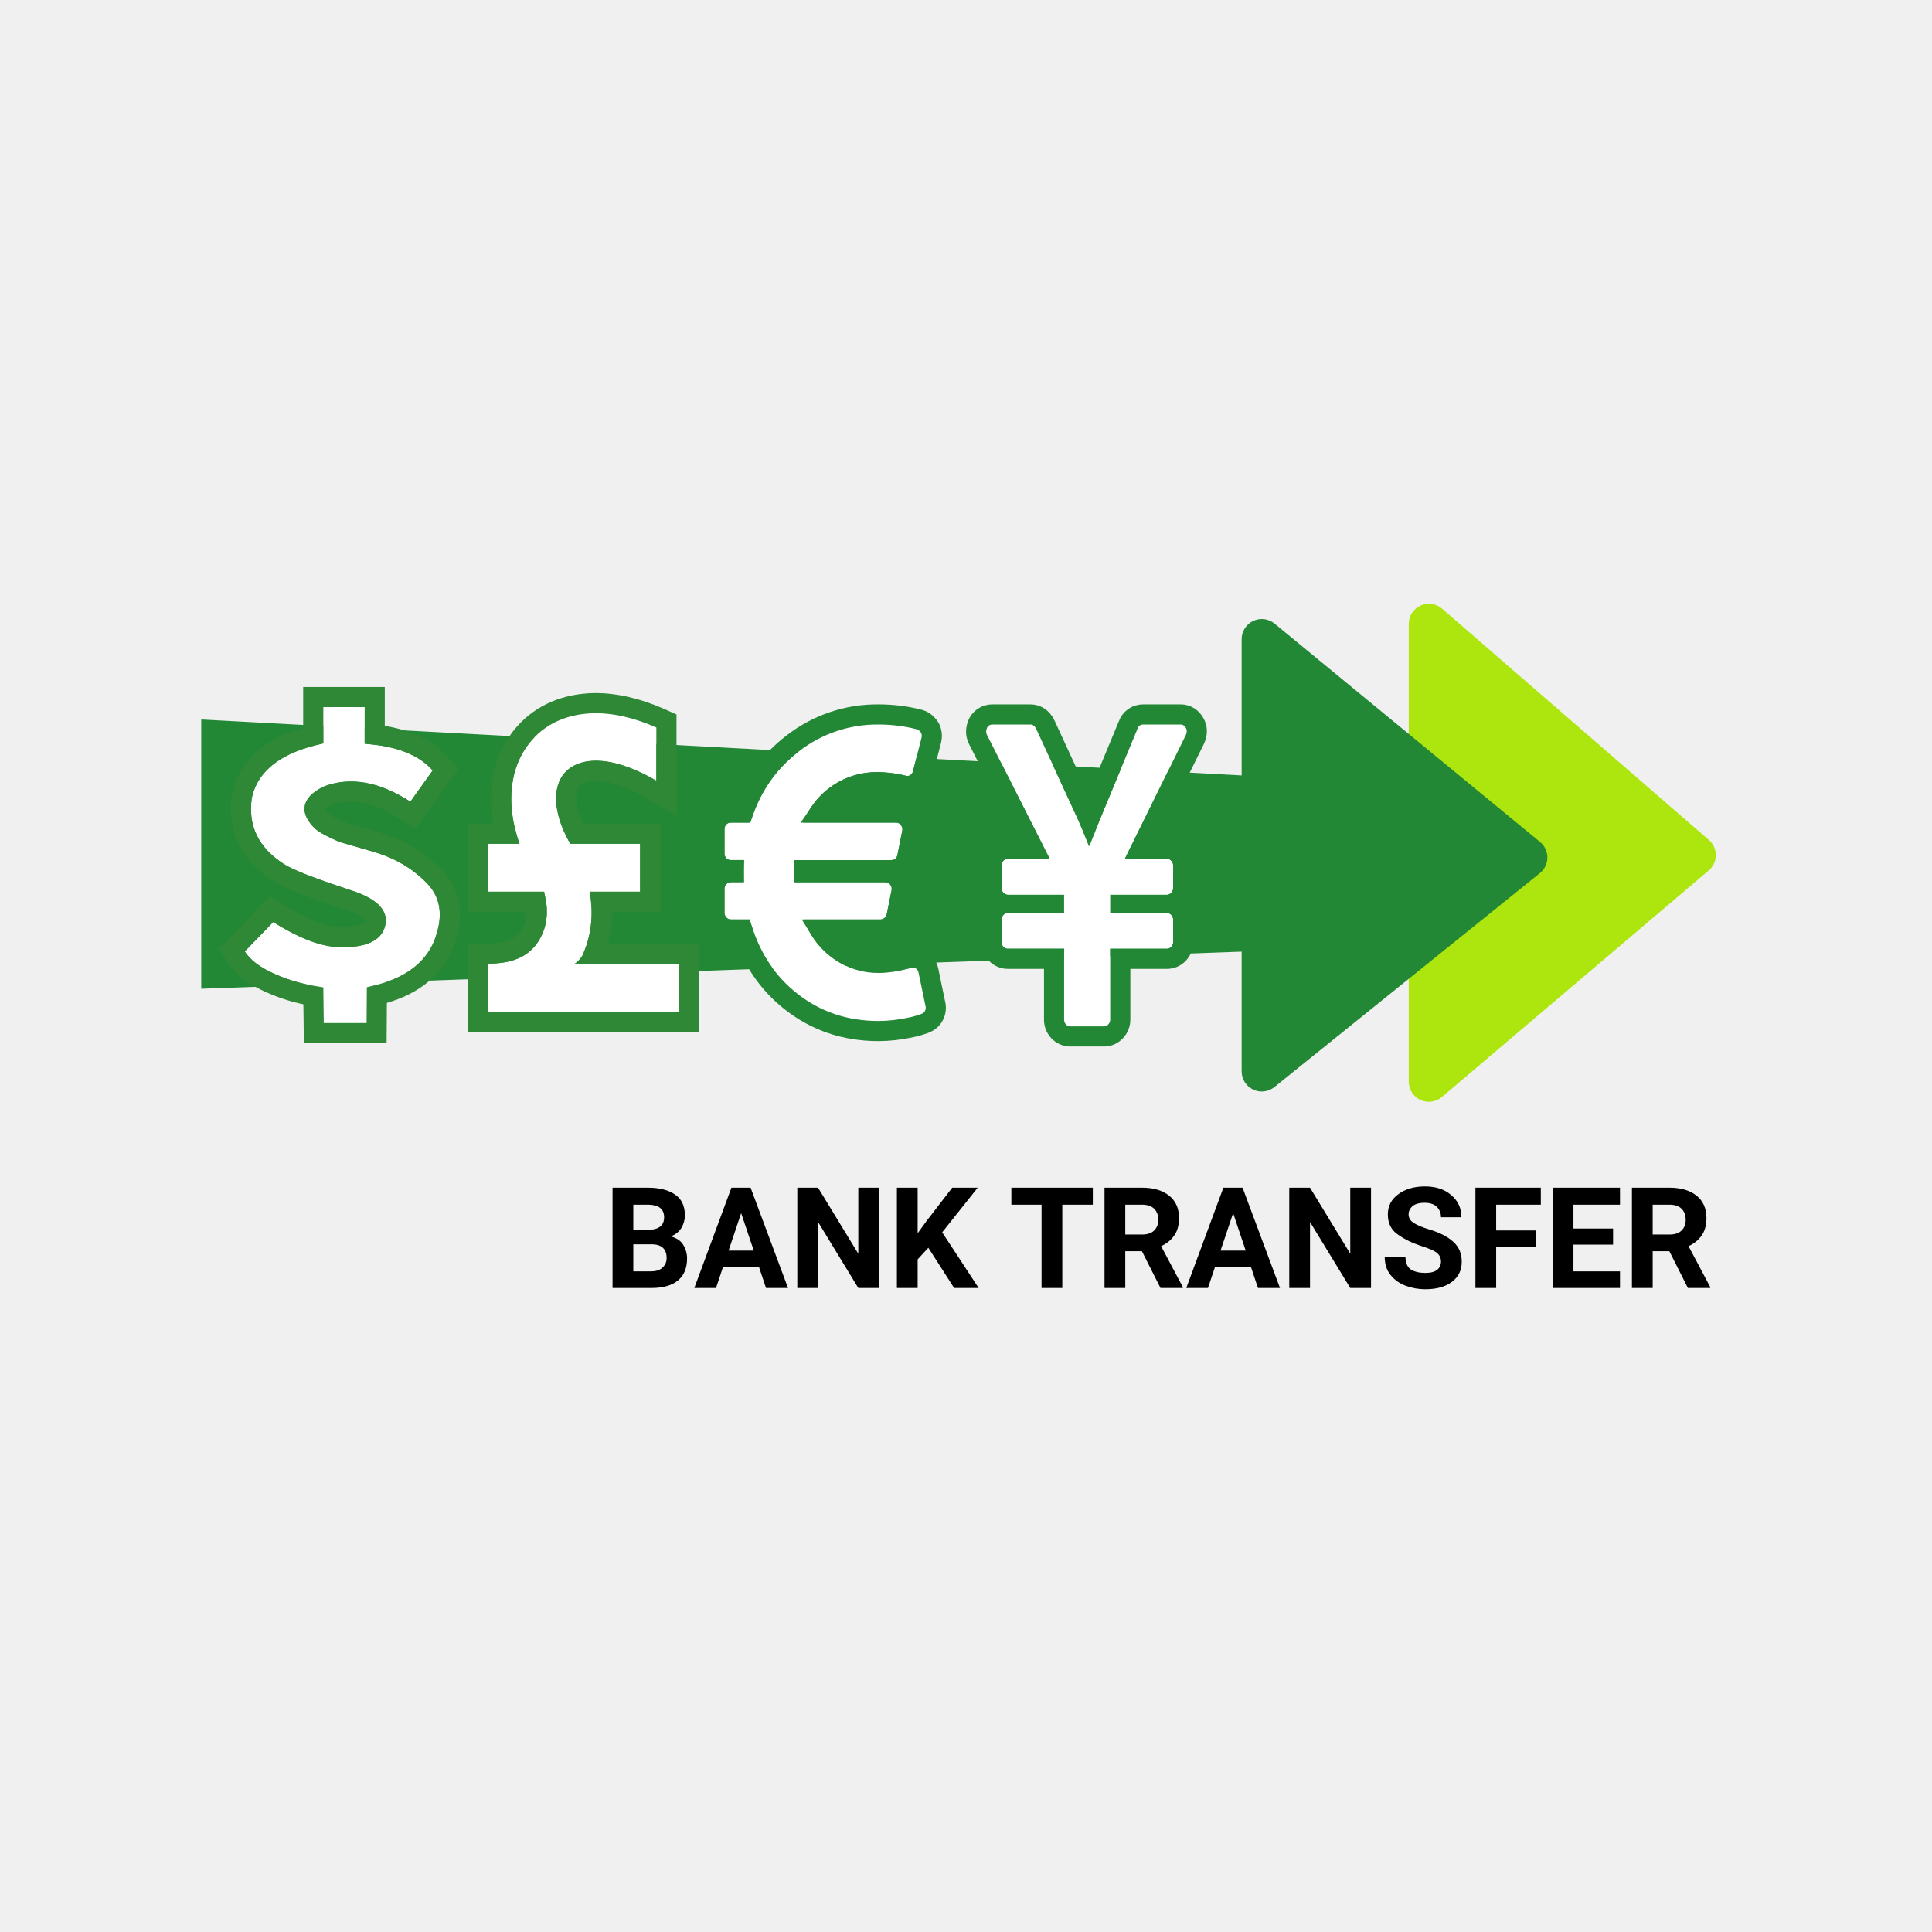
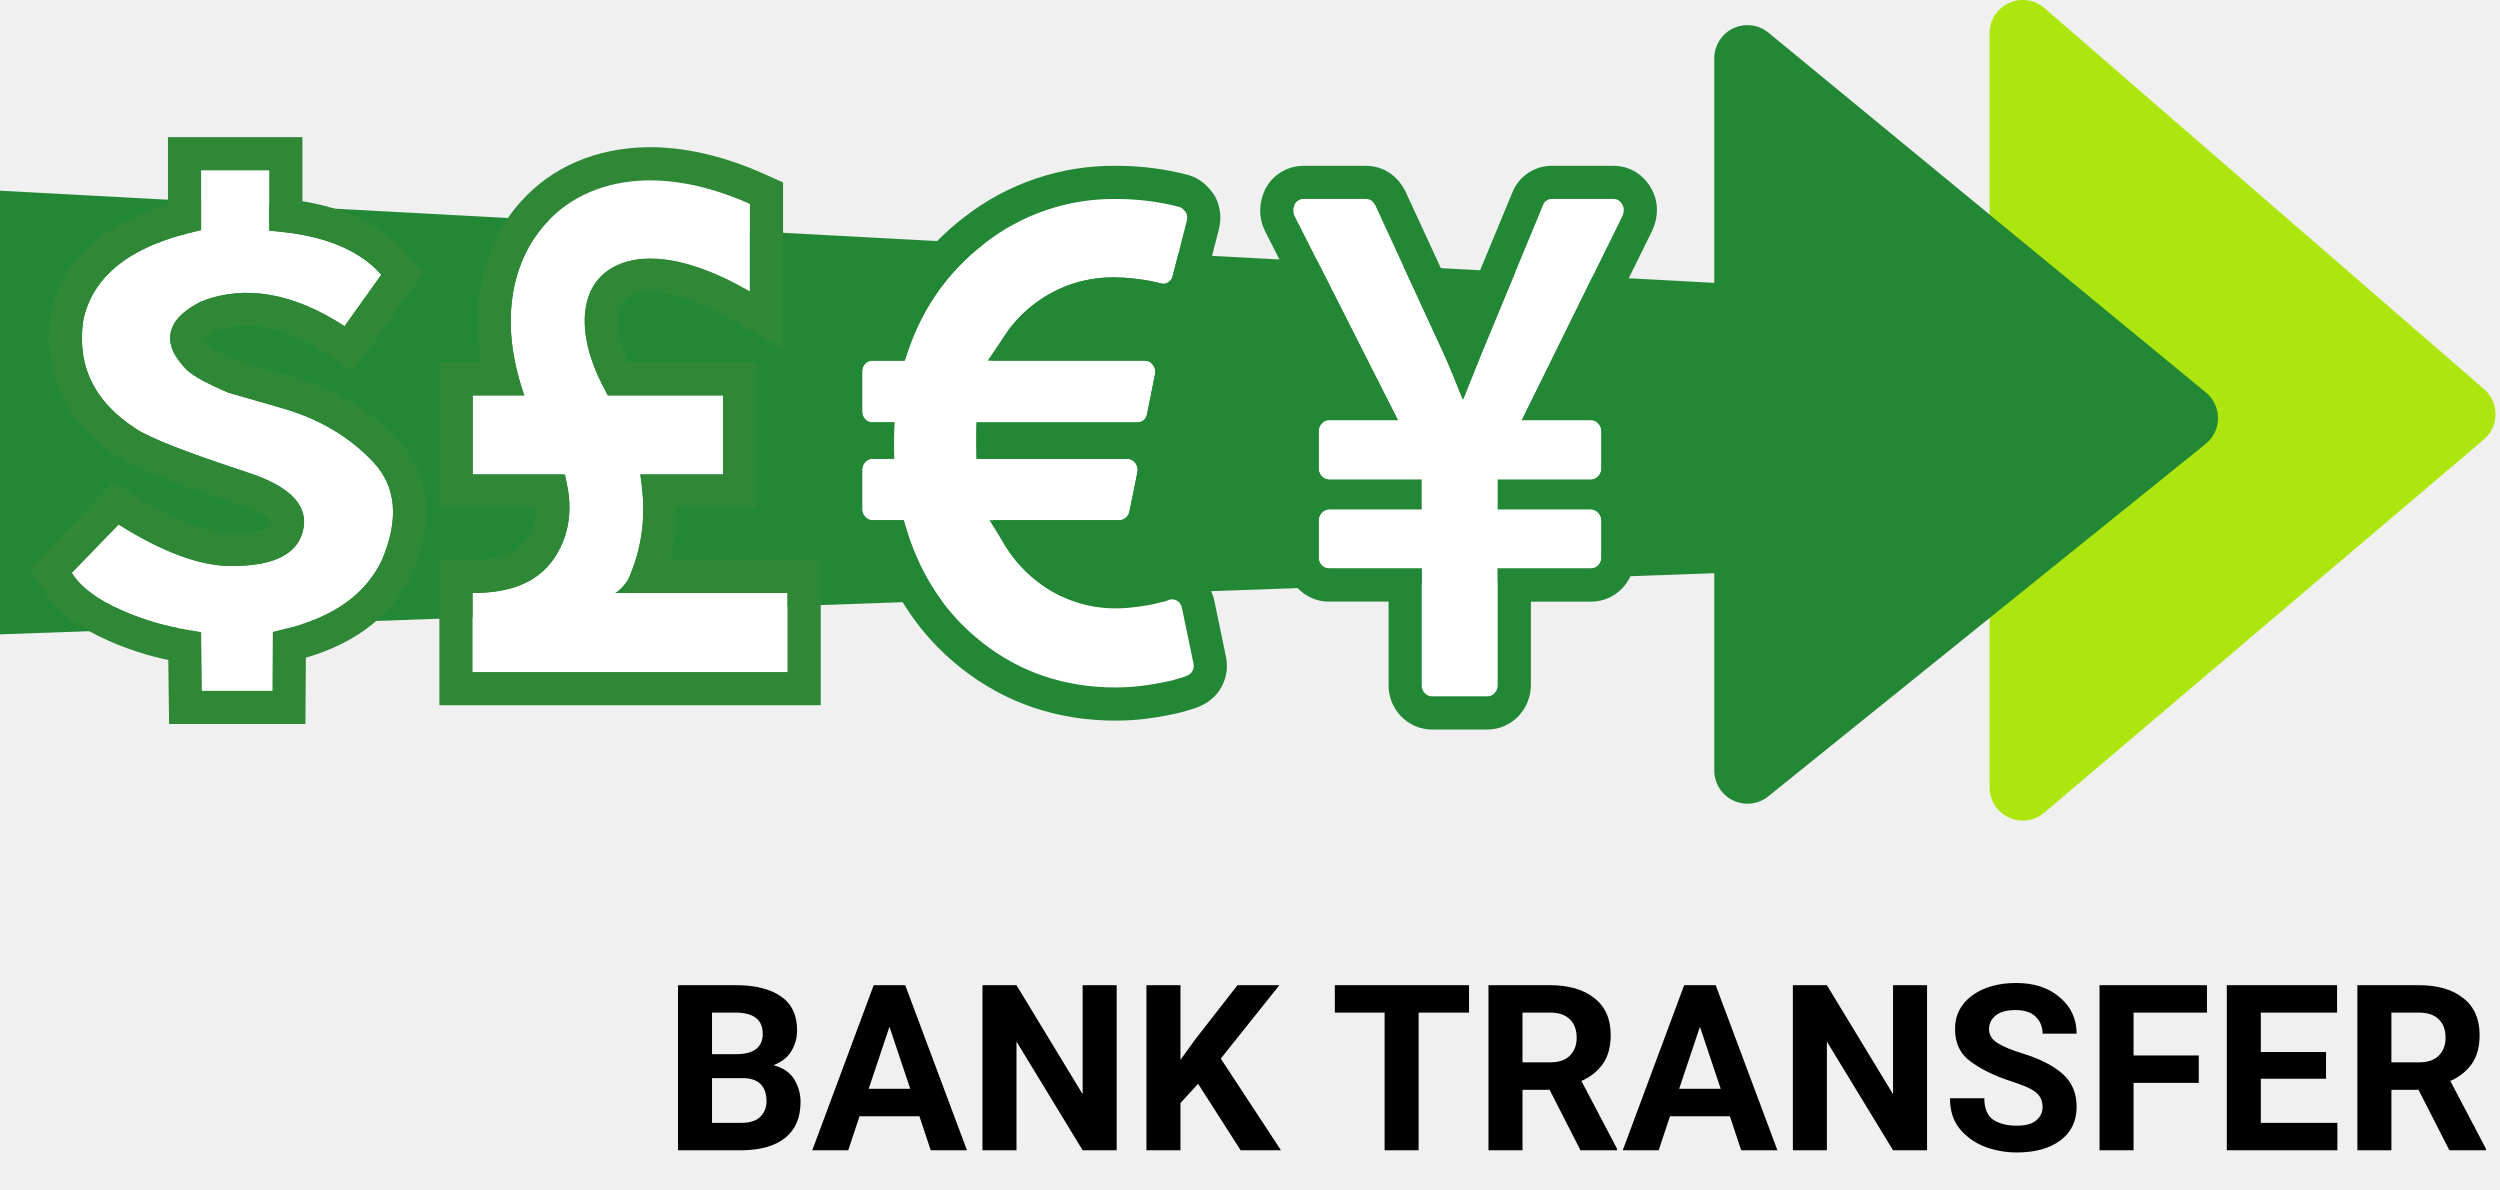
- <svg xmlns="http://www.w3.org/2000/svg" width="96" height="96" viewBox="0 0 96 96">
-   <g fill="none" fill-rule="evenodd">
-     <text fill="#000" font-family="Roboto-Bold, Roboto" font-size="7" font-weight="bold" transform="translate(10 30)">
-       <tspan x="20" y="34">BANK TRANSFER</tspan>
-     </text>
-     <path d="M71.655 30.244l13.258 11.492a1 1 0 0 1-.008 1.518L71.647 54.51A1 1 0 0 1 70 53.748V31a1 1 0 0 1 1.655-.756z" fill="#ADE60E" fill-rule="nonzero" />
-     <path d="M61.697 38.532v-6.773a1 1 0 0 1 1.635-.773l13.192 10.85a1 1 0 0 1-.008 1.551L63.324 54.016a1 1 0 0 1-1.627-.779v-5.951L10 49.13V35.751l51.697 2.78z" fill-rule="nonzero" fill="#238836" />
-     <path d="M29.526 35.44c-1.247.023-2.31.458-3.071 1.303-1.158 1.287-1.345 3.23-.638 5.181h-1.563v2.385h2.76c.217.64.221 1.423-.048 2.056-.356.834-1.06 1.518-2.716 1.518v2.384h9.5v-2.384h-5.202c.112-.057.355-.279.45-.531.416-.976.487-2.037.305-3.043h2.505v-2.385h-3.474c-.95-1.659-.82-2.917-.27-3.527.598-.665 2.079-1.04 4.55.398V36.15c-1.098-.489-2.145-.723-3.088-.71z" fill="#FFF" />
-     <path d="M28.631 41.424h3.677v3.385h-2.434a5.7 5.7 0 0 1-.349 2.574h4.725v3.384h-10.5v-3.384h.5c1.279 0 1.912-.408 2.256-1.215.169-.396.209-.894.122-1.36h-2.874v-3.384h1.383c-.508-1.916-.192-3.75.946-5.015.849-.943 2.038-1.443 3.434-1.47h.002c1.03-.013 2.149.242 3.299.754l.297.132v3.84l-.752-.438c-1.96-1.14-3.344-1.145-3.928-.496-.435.483-.434 1.472.196 2.693z" stroke="#2E8836" />
-     <path d="M18.12 35.136h-2.055v1.806c-2.072.435-3.257 1.34-3.554 2.713-.203 1.367.326 2.459 1.587 3.275.42.279 1.514.708 3.282 1.289 1.276.405 1.87.953 1.783 1.642-.101.817-.851 1.22-2.25 1.207-.927-.018-2.04-.435-3.337-1.252l-1.413 1.46c.275.436.783.814 1.522 1.135.717.32 1.51.535 2.38.644l.022 1.779h2.13l.011-1.788c1.652-.314 2.747-1.028 3.283-2.141.529-1.228.446-2.217-.25-2.967-.71-.757-1.612-1.295-2.707-1.616l-1.663-.48c-.645-.273-1.065-.502-1.26-.69-.783-.805-.645-1.488.412-2.05 1.341-.52 2.79-.276 4.348.734l1.109-1.551c-.688-.78-1.815-1.222-3.38-1.325v-1.824z" fill="#FFF" />
-     <path d="M18.62 36.503c1.45.165 2.542.643 3.255 1.45l.263.299-1.618 2.264-.4-.26c-1.433-.929-2.717-1.146-3.842-.713-.773.41-.832.703-.302 1.248.139.133.518.34 1.054.57l1.665.482c1.178.345 2.158.93 2.932 1.755.844.909.945 2.108.334 3.524-.565 1.173-1.657 1.947-3.235 2.328l-.012 1.884h-3.121l-.023-1.846a8.602 8.602 0 0 1-2.084-.618c-.824-.358-1.41-.794-1.746-1.326l-.21-.332 1.969-2.036.343.217c1.227.772 2.258 1.16 3.075 1.175 1.176.01 1.687-.264 1.75-.77.048-.381-.365-.762-1.443-1.104-1.814-.596-2.93-1.034-3.398-1.344-1.421-.92-2.042-2.202-1.804-3.8.325-1.5 1.534-2.499 3.543-3.006v-1.908h3.055v1.867z" stroke="#2E8836" />
-     <path d="M45.644 48.336l.346 1.663c.02.084.01.162-.03.235a.317.317 0 0 1-.168.152l-.049.01a.457.457 0 0 1-.104.037c-.042.01-.095.026-.158.047a2.1 2.1 0 0 1-.212.058 10.982 10.982 0 0 1-.549.105 9.515 9.515 0 0 1-.33.047 7.016 7.016 0 0 1-.741.042c-1.542 0-2.89-.456-4.042-1.366-1.153-.91-1.937-2.136-2.352-3.678h-.939a.296.296 0 0 1-.222-.099.331.331 0 0 1-.094-.235V44.17a.33.33 0 0 1 .094-.235.296.296 0 0 1 .222-.1h.652a11.96 11.96 0 0 1 .01-1.098h-.662a.299.299 0 0 1-.227-.094.336.336 0 0 1-.089-.24V41.21c0-.097.03-.177.089-.24a.299.299 0 0 1 .227-.094h.969c.441-1.465 1.243-2.644 2.406-3.537A6.328 6.328 0 0 1 43.648 36c.672 0 1.311.08 1.917.24a.382.382 0 0 1 .198.158c.04.076.05.16.03.25l-.425 1.664a.306.306 0 0 1-.139.204.27.27 0 0 1-.237.026l-.04-.01a2.5 2.5 0 0 0-.113-.026l-.173-.037-.222-.036-.257-.032-.287-.026-.291-.01c-.83 0-1.575.223-2.234.67-.658.446-1.152 1.06-1.482 1.84h4.625c.105 0 .188.042.247.126a.32.32 0 0 1 .069.272l-.237 1.193c-.033.181-.139.272-.316.272h-4.823c-.02.258-.02.624 0 1.099h4.536c.099 0 .181.041.247.125.06.084.08.178.06.283l-.238 1.171a.325.325 0 0 1-.108.194.292.292 0 0 1-.198.078h-3.824c.316.817.808 1.463 1.477 1.941a3.79 3.79 0 0 0 2.258.717c.119 0 .237-.005.356-.016a6.998 6.998 0 0 0 .622-.083 4.18 4.18 0 0 0 .425-.1l.119-.031.05-.021a.281.281 0 0 1 .256.02.32.32 0 0 1 .148.22z" fill="#FFF" />
-     <path d="M46.134 48.235l.343 1.65a.823.823 0 0 1-.077.587c-.093.174-.238.306-.494.4a1.068 1.068 0 0 1-.148.047 1.59 1.59 0 0 0-.118.036 2.77 2.77 0 0 1-.264.071 11.48 11.48 0 0 1-.576.11 9.45 9.45 0 0 1-.349.05 7.516 7.516 0 0 1-.803.046c-1.652 0-3.109-.493-4.351-1.474-1.145-.903-1.952-2.097-2.417-3.57h-.564a.795.795 0 0 1-.586-.256.831.831 0 0 1-.23-.578V44.17c0-.218.08-.42.23-.578a.795.795 0 0 1 .586-.256h.145v-.099h-.145a.798.798 0 0 1-.59-.25.834.834 0 0 1-.226-.585V41.21c0-.22.075-.425.225-.584a.798.798 0 0 1 .591-.25h.606c.49-1.402 1.313-2.55 2.464-3.433a6.828 6.828 0 0 1 4.262-1.443c.715 0 1.397.086 2.056.26.191.056.347.179.503.409a.874.874 0 0 1 .07.603l-.42 1.647a.805.805 0 0 1-.363.521.751.751 0 0 1-.63.086l-.04-.01a2.112 2.112 0 0 0-.089-.021l-.15-.032-.202-.034-.242-.03-.259-.024-.273-.01a3.39 3.39 0 0 0-1.953.583 3.45 3.45 0 0 0-.928.928h3.79c.266 0 .501.119.64.316a.818.818 0 0 1 .166.679l-.235 1.184c-.076.416-.386.683-.808.683h-4.337v.099h4.05c.256 0 .481.114.655.336a.859.859 0 0 1 .141.67l-.234 1.158a.824.824 0 0 1-.8.687h-3.021c.254.412.576.756.966 1.034a3.29 3.29 0 0 0 1.967.624c.104 0 .208-.005.312-.014a6.502 6.502 0 0 0 .573-.077c.083-.015.154-.03.213-.046l.177-.045.052-.009.056-.023a.789.789 0 0 1 .708.058.82.82 0 0 1 .375.545z" stroke="#238836" />
-     <path d="M58.925 36.17c-.065-.113-.152-.17-.262-.17h-1.855c-.136 0-.23.068-.282.202l-1.855 4.475c-.045.12-.134.337-.267.65-.132.312-.231.554-.296.724-.24-.618-.42-1.062-.544-1.332l-2.088-4.527c-.065-.128-.158-.192-.281-.192H49.31c-.117 0-.207.057-.272.17a.394.394 0 0 0 0 .341l3.117 6.158h-2.078a.286.286 0 0 0-.219.101.344.344 0 0 0-.092.24v1.108c0 .1.03.18.092.245a.293.293 0 0 0 .219.096h2.797v.905h-2.797a.286.286 0 0 0-.219.101.344.344 0 0 0-.092.24v1.097c0 .1.03.182.092.245a.293.293 0 0 0 .219.096h2.797v3.516c0 .1.03.18.092.245a.294.294 0 0 0 .218.096h1.67a.287.287 0 0 0 .22-.102.345.345 0 0 0 .091-.24v-3.515h2.817a.293.293 0 0 0 .218-.096.338.338 0 0 0 .092-.245v-1.097a.343.343 0 0 0-.092-.24.286.286 0 0 0-.218-.1h-2.817v-.906h2.817a.293.293 0 0 0 .218-.096.338.338 0 0 0 .092-.245V43.01a.343.343 0 0 0-.092-.24.286.286 0 0 0-.218-.1h-2.088l3.04-6.17a.35.35 0 0 0-.01-.33z" fill="#FFF" />
-     <path d="M54.114 40.726l.095-.24 1.85-4.463a.78.78 0 0 1 .749-.523h1.855c.3 0 .547.16.696.423l-.003-.005c.142.242.15.518.027.804l-2.684 5.447h1.284c.228 0 .433.095.587.264.147.16.223.36.223.577v1.108a.836.836 0 0 1-.54.794.843.843 0 0 1 .54.793v1.097a.836.836 0 0 1-.232.592.792.792 0 0 1-.578.25h-2.317v3.015a.847.847 0 0 1-.223.577.786.786 0 0 1-.587.264h-1.67a.793.793 0 0 1-.579-.25.837.837 0 0 1-.232-.591v-3.016h-2.297a.793.793 0 0 1-.579-.249.837.837 0 0 1-.232-.592v-1.097a.844.844 0 0 1 .54-.793.837.837 0 0 1-.54-.794V43.01c0-.217.077-.416.223-.577a.785.785 0 0 1 .588-.264h1.265l-2.76-5.45c-.11-.246-.11-.51.021-.796a.798.798 0 0 1 .707-.423h1.884c.32 0 .58.177.735.482l2.09 4.53c.028.063.06.134.094.214z" stroke="#238836" />
+ <svg xmlns="http://www.w3.org/2000/svg" width="124px" height="59px" viewBox="0 0 124 59" version="1.1">
+   <defs />
+   <g id="🤼‍♂️-Playground" stroke="none" stroke-width="1" fill="none" fill-rule="evenodd">
+     <g id="Artboard" transform="translate(-957, -522)">
+       <g id="bank_transfer" transform="translate(957, 521)">
+         <g id="Group" transform="translate(32.89474, 47.05263)" fill="#000000" font-family="Roboto-Bold, Roboto" font-size="11.513" font-weight="bold">
+           <text id="BANK-TRANSFER">
+             <tspan x="0" y="11">BANK TRANSFER</tspan>
+           </text>
+         </g>
+         <path d="M101.406,1.401 L123.212,20.303 C123.575,20.617 123.782,21.074 123.779,21.554 C123.777,22.034 123.565,22.489 123.199,22.799 L101.393,41.312 C100.905,41.727 100.22,41.82 99.638,41.551 C99.057,41.282 98.685,40.7 98.684,40.059 L98.684,2.645 C98.684,2.001 99.06,1.416 99.646,1.148 C100.231,0.88 100.92,0.979 101.406,1.401 Z" id="Shape" fill="#ADE60E" fill-rule="nonzero" />
+         <path d="M85.028,15.033 L85.028,3.893 C85.028,3.257 85.394,2.677 85.97,2.405 C86.545,2.133 87.226,2.218 87.717,2.622 L109.414,20.467 C109.797,20.781 110.017,21.251 110.014,21.746 C110.012,22.24 109.787,22.708 109.401,23.018 L87.704,40.5 C87.211,40.897 86.533,40.976 85.962,40.702 C85.391,40.429 85.028,39.852 85.028,39.219 L85.028,29.431 L0,32.464 L0,10.459 L85.028,15.031 L85.028,15.033 Z" id="Shape" fill="#238836" fill-rule="nonzero" />
+         <path d="M32.115,9.947 C30.064,9.985 28.316,10.701 27.064,12.09 C25.16,14.207 24.852,17.403 26.015,20.612 L23.444,20.612 L23.444,24.535 L27.984,24.535 C28.34,25.587 28.347,26.875 27.905,27.916 C27.319,29.288 26.161,30.413 23.438,30.413 L23.438,34.334 L39.062,34.334 L39.062,30.413 L30.507,30.413 C30.691,30.319 31.09,29.954 31.247,29.539 C31.931,27.934 32.048,26.189 31.748,24.535 L35.868,24.535 L35.868,20.612 L30.155,20.612 C28.592,17.883 28.806,15.814 29.711,14.811 C30.694,13.717 33.13,13.1 37.194,15.465 L37.194,11.115 C35.388,10.311 33.666,9.926 32.115,9.947 Z" id="Shape" fill="#FFFFFF" fill-rule="nonzero" />
+         <path d="M30.643,19.789 L36.691,19.789 L36.691,25.357 L32.688,25.357 C32.825,26.793 32.628,28.242 32.113,29.59 L39.885,29.59 L39.885,35.156 L22.615,35.156 L22.615,29.59 L23.438,29.59 C25.541,29.59 26.582,28.919 27.148,27.592 C27.426,26.941 27.492,26.122 27.349,25.355 L22.622,25.355 L22.622,19.789 L24.896,19.789 C24.061,16.638 24.581,13.622 26.452,11.541 C27.849,9.99 29.804,9.168 32.1,9.123 L32.104,9.123 C33.798,9.102 35.638,9.521 37.53,10.363 L38.018,10.581 L38.018,16.896 L36.781,16.176 C33.558,14.301 31.281,14.293 30.321,15.36 C29.605,16.155 29.607,17.781 30.643,19.789 Z" id="Shape" stroke="#2E8836" stroke-width="1.645" />
+         <path d="M13.355,9.447 L9.975,9.447 L9.975,12.418 C6.567,13.133 4.618,14.622 4.13,16.88 C3.796,19.128 4.666,20.924 6.74,22.266 C7.431,22.725 9.23,23.431 12.138,24.387 C14.237,25.053 15.214,25.954 15.071,27.087 C14.905,28.431 13.671,29.094 11.37,29.072 C9.845,29.043 8.015,28.357 5.882,27.013 L3.558,29.414 C4.01,30.132 4.845,30.753 6.061,31.281 C7.24,31.808 8.544,32.161 9.975,32.34 L10.012,35.266 L13.515,35.266 L13.533,32.326 C16.25,31.809 18.051,30.635 18.933,28.804 C19.803,26.785 19.666,25.158 18.521,23.924 C17.354,22.679 15.87,21.794 14.069,21.266 L11.334,20.477 C10.273,20.028 9.582,19.651 9.262,19.342 C7.974,18.018 8.201,16.895 9.939,15.97 C12.145,15.115 14.528,15.516 17.09,17.178 L18.914,14.627 C17.783,13.344 15.929,12.617 13.355,12.447 L13.355,9.447 Z" id="Shape" fill="#FFFFFF" fill-rule="nonzero" />
+         <path d="M14.178,11.696 C16.562,11.967 18.359,12.753 19.531,14.081 L19.964,14.572 L17.303,18.296 L16.645,17.868 C14.288,16.34 12.176,15.984 10.326,16.696 C9.054,17.37 8.957,17.852 9.829,18.748 C10.058,18.967 10.681,19.308 11.562,19.686 L14.301,20.479 C16.238,21.046 17.85,22.008 19.123,23.365 C20.512,24.86 20.678,26.832 19.673,29.161 C18.743,31.09 16.947,32.363 14.352,32.99 L14.332,36.089 L9.199,36.089 L9.161,33.053 C7.98,32.86 6.829,32.519 5.734,32.036 C4.378,31.447 3.414,30.73 2.862,29.855 L2.516,29.309 L5.755,25.961 L6.319,26.317 C8.337,27.587 10.033,28.225 11.377,28.25 C13.311,28.266 14.151,27.816 14.255,26.984 C14.334,26.357 13.655,25.73 11.882,25.168 C8.898,24.188 7.062,23.467 6.293,22.957 C3.956,21.444 2.934,19.336 3.326,16.707 C3.86,14.24 5.849,12.597 9.153,11.763 L9.153,8.625 L14.178,8.625 L14.178,11.696 Z" id="Shape" stroke="#2E8836" stroke-width="1.645" />
+         <path d="M58.625,31.158 L59.194,33.893 C59.227,34.031 59.211,34.16 59.145,34.28 C59.087,34.394 58.988,34.483 58.868,34.53 L58.788,34.546 C58.733,34.573 58.676,34.594 58.617,34.607 C58.548,34.623 58.461,34.65 58.357,34.684 C58.242,34.722 58.126,34.754 58.008,34.78 C57.709,34.845 57.408,34.902 57.105,34.952 C56.925,34.981 56.744,35.007 56.562,35.03 C56.158,35.074 55.751,35.097 55.344,35.099 C52.808,35.099 50.59,34.349 48.696,32.852 C46.799,31.355 45.51,29.339 44.827,26.803 L43.283,26.803 C43.143,26.803 43.011,26.744 42.918,26.64 C42.817,26.537 42.761,26.398 42.763,26.253 L42.763,24.306 C42.761,24.162 42.817,24.023 42.918,23.919 C43.01,23.815 43.143,23.755 43.283,23.755 L44.355,23.755 C44.333,23.153 44.339,22.55 44.372,21.949 L43.283,21.949 C43.142,21.953 43.006,21.897 42.91,21.794 C42.811,21.687 42.758,21.545 42.763,21.4 L42.763,19.438 C42.763,19.278 42.812,19.146 42.91,19.043 C43.006,18.94 43.142,18.884 43.283,18.888 L44.877,18.888 C45.602,16.479 46.921,14.539 48.834,13.071 C50.691,11.621 52.986,10.845 55.342,10.868 C56.447,10.868 57.498,11 58.495,11.263 C58.63,11.31 58.745,11.402 58.821,11.523 C58.887,11.648 58.903,11.786 58.87,11.934 L58.171,14.671 C58.145,14.81 58.062,14.932 57.942,15.007 C57.826,15.081 57.682,15.096 57.553,15.049 L57.487,15.033 C57.425,15.017 57.363,15.003 57.301,14.99 L57.016,14.929 L56.651,14.87 L56.229,14.817 L55.757,14.775 L55.278,14.758 C53.913,14.758 52.688,15.125 51.604,15.86 C50.521,16.594 49.709,17.604 49.166,18.887 L56.773,18.887 C56.946,18.887 57.082,18.956 57.179,19.094 C57.284,19.217 57.326,19.382 57.293,19.541 L56.903,21.503 C56.849,21.801 56.674,21.951 56.383,21.951 L48.451,21.951 C48.418,22.375 48.418,22.977 48.451,23.758 L55.911,23.758 C56.074,23.758 56.209,23.826 56.317,23.964 C56.416,24.102 56.449,24.257 56.416,24.429 L56.025,26.355 C56.005,26.479 55.942,26.592 55.847,26.674 C55.758,26.757 55.642,26.802 55.521,26.803 L49.232,26.803 C49.752,28.146 50.561,29.209 51.661,29.995 C52.741,30.775 54.043,31.188 55.375,31.174 C55.571,31.174 55.765,31.166 55.961,31.148 C56.303,31.118 56.645,31.072 56.984,31.012 C57.219,30.969 57.453,30.914 57.683,30.847 L57.878,30.796 L57.961,30.762 C58.098,30.704 58.255,30.716 58.382,30.794 C58.511,30.874 58.6,31.006 58.625,31.156 L58.625,31.158 Z" id="Shape" fill="#FFFFFF" fill-rule="nonzero" />
+         <path d="M59.431,30.992 L59.995,33.706 C60.074,34.032 60.029,34.376 59.868,34.671 C59.715,34.957 59.477,35.174 59.056,35.329 C58.977,35.361 58.895,35.386 58.812,35.406 C58.747,35.423 58.682,35.443 58.618,35.465 C58.476,35.512 58.331,35.55 58.184,35.582 C57.87,35.651 57.554,35.711 57.237,35.763 C57.046,35.794 56.855,35.822 56.663,35.845 C56.224,35.894 55.783,35.919 55.342,35.921 C52.625,35.921 50.229,35.11 48.186,33.497 C46.303,32.012 44.975,30.048 44.211,27.625 L43.283,27.625 C42.917,27.626 42.567,27.473 42.319,27.204 C42.075,26.948 41.939,26.607 41.941,26.253 L41.941,24.306 C41.941,23.947 42.072,23.615 42.319,23.355 C42.567,23.086 42.917,22.933 43.283,22.934 L43.521,22.934 L43.521,22.771 L43.283,22.771 C42.916,22.776 42.564,22.627 42.312,22.36 C42.068,22.1 41.935,21.755 41.941,21.398 L41.941,19.438 C41.941,19.076 42.064,18.738 42.311,18.477 C42.563,18.21 42.916,18.061 43.283,18.066 L44.28,18.066 C45.086,15.76 46.439,13.872 48.332,12.419 C50.334,10.859 52.804,10.022 55.342,10.046 C56.518,10.046 57.64,10.188 58.724,10.474 C59.038,10.566 59.294,10.768 59.551,11.146 C59.707,11.453 59.747,11.804 59.666,12.138 L58.975,14.847 C58.902,15.202 58.686,15.512 58.378,15.704 C58.071,15.902 57.691,15.954 57.342,15.845 L57.276,15.829 C57.228,15.816 57.179,15.805 57.13,15.794 L56.883,15.742 L56.551,15.686 L56.153,15.637 L55.727,15.597 L55.278,15.581 C54.134,15.563 53.013,15.898 52.066,16.539 C51.464,16.946 50.946,17.464 50.539,18.066 L56.773,18.066 C57.211,18.066 57.597,18.262 57.826,18.586 C58.079,18.898 58.179,19.308 58.099,19.702 L57.712,21.65 C57.587,22.334 57.077,22.773 56.383,22.773 L49.25,22.773 L49.25,22.936 L55.911,22.936 C56.332,22.936 56.702,23.123 56.988,23.488 C57.215,23.808 57.299,24.207 57.22,24.59 L56.836,26.495 C56.727,27.14 56.173,27.615 55.52,27.625 L50.551,27.625 C50.969,28.303 51.498,28.868 52.14,29.326 C53.08,30.006 54.214,30.366 55.375,30.352 C55.546,30.352 55.717,30.344 55.888,30.329 C56.204,30.301 56.518,30.258 56.831,30.202 C56.967,30.178 57.084,30.153 57.181,30.127 L57.472,30.053 L57.558,30.038 L57.65,30 C58.031,29.845 58.463,29.881 58.814,30.095 C59.136,30.294 59.36,30.62 59.431,30.992 Z" id="Shape" stroke="#238836" stroke-width="1.645" />
+         <path d="M80.469,11.148 C80.362,10.962 80.219,10.868 80.038,10.868 L76.987,10.868 C76.763,10.868 76.609,10.98 76.523,11.201 L73.472,18.561 C73.398,18.758 73.252,19.115 73.033,19.63 C72.816,20.143 72.653,20.541 72.546,20.821 C72.151,19.804 71.855,19.074 71.651,18.63 L68.217,11.184 C68.11,10.974 67.957,10.868 67.755,10.868 L64.655,10.868 C64.462,10.868 64.314,10.962 64.207,11.148 C64.122,11.325 64.122,11.532 64.207,11.709 L69.334,21.837 L65.916,21.837 C65.777,21.837 65.646,21.898 65.556,22.003 C65.456,22.11 65.402,22.252 65.405,22.398 L65.405,24.22 C65.405,24.385 65.454,24.516 65.556,24.623 C65.648,24.725 65.779,24.782 65.916,24.781 L70.516,24.781 L70.516,26.27 L65.916,26.27 C65.777,26.269 65.646,26.33 65.556,26.436 C65.456,26.543 65.402,26.684 65.405,26.831 L65.405,28.635 C65.405,28.799 65.454,28.934 65.556,29.038 C65.648,29.139 65.779,29.197 65.916,29.196 L70.516,29.196 L70.516,34.979 C70.516,35.143 70.566,35.275 70.668,35.382 C70.76,35.482 70.89,35.54 71.026,35.539 L73.773,35.539 C73.913,35.54 74.045,35.478 74.135,35.372 C74.234,35.264 74.287,35.123 74.285,34.977 L74.285,29.196 L78.918,29.196 C79.054,29.196 79.185,29.139 79.276,29.038 C79.379,28.929 79.433,28.784 79.428,28.635 L79.428,26.831 C79.43,26.684 79.376,26.543 79.276,26.436 C79.187,26.331 79.056,26.271 78.918,26.271 L74.285,26.271 L74.285,24.781 L78.918,24.781 C79.054,24.782 79.185,24.724 79.276,24.623 C79.379,24.515 79.433,24.37 79.428,24.22 L79.428,22.398 C79.43,22.252 79.376,22.11 79.276,22.003 C79.187,21.899 79.056,21.838 78.918,21.839 L75.484,21.839 L80.484,11.691 C80.569,11.518 80.563,11.315 80.467,11.148 L80.469,11.148 Z" id="Shape" fill="#FFFFFF" fill-rule="nonzero" />
+         <path d="M72.556,18.641 L72.712,18.247 L75.755,10.906 C75.937,10.384 76.434,10.037 76.987,10.046 L80.038,10.046 C80.531,10.046 80.938,10.309 81.183,10.742 L81.178,10.734 C81.411,11.132 81.424,11.586 81.222,12.056 L76.808,21.015 L78.919,21.015 C79.294,21.015 79.632,21.171 79.885,21.449 C80.127,21.712 80.252,22.041 80.252,22.398 L80.252,24.22 C80.26,24.799 79.905,25.321 79.363,25.526 C79.902,25.734 80.256,26.253 80.252,26.831 L80.252,28.635 C80.258,28.997 80.121,29.347 79.87,29.609 C79.624,29.871 79.28,30.02 78.919,30.02 L75.109,30.02 L75.109,34.979 C75.11,35.33 74.979,35.669 74.742,35.928 C74.497,36.204 74.145,36.362 73.776,36.362 L71.03,36.362 C70.669,36.362 70.324,36.213 70.077,35.951 C69.827,35.689 69.69,35.34 69.696,34.979 L69.696,30.018 L65.918,30.018 C65.557,30.019 65.213,29.871 64.965,29.609 C64.715,29.347 64.578,28.997 64.584,28.635 L64.584,26.831 C64.58,26.253 64.934,25.734 65.472,25.526 C64.931,25.321 64.576,24.799 64.584,24.22 L64.584,22.398 C64.584,22.041 64.711,21.714 64.951,21.449 C65.196,21.173 65.548,21.014 65.918,21.015 L67.998,21.015 L63.459,12.051 C63.278,11.646 63.278,11.212 63.493,10.742 C63.722,10.312 64.17,10.044 64.656,10.046 L67.755,10.046 C68.281,10.046 68.709,10.337 68.964,10.839 L72.401,18.289 C72.447,18.393 72.5,18.51 72.556,18.641 Z" id="Shape" stroke="#238836" stroke-width="1.645" />
+       </g>
+     </g>
  </g>
</svg>
